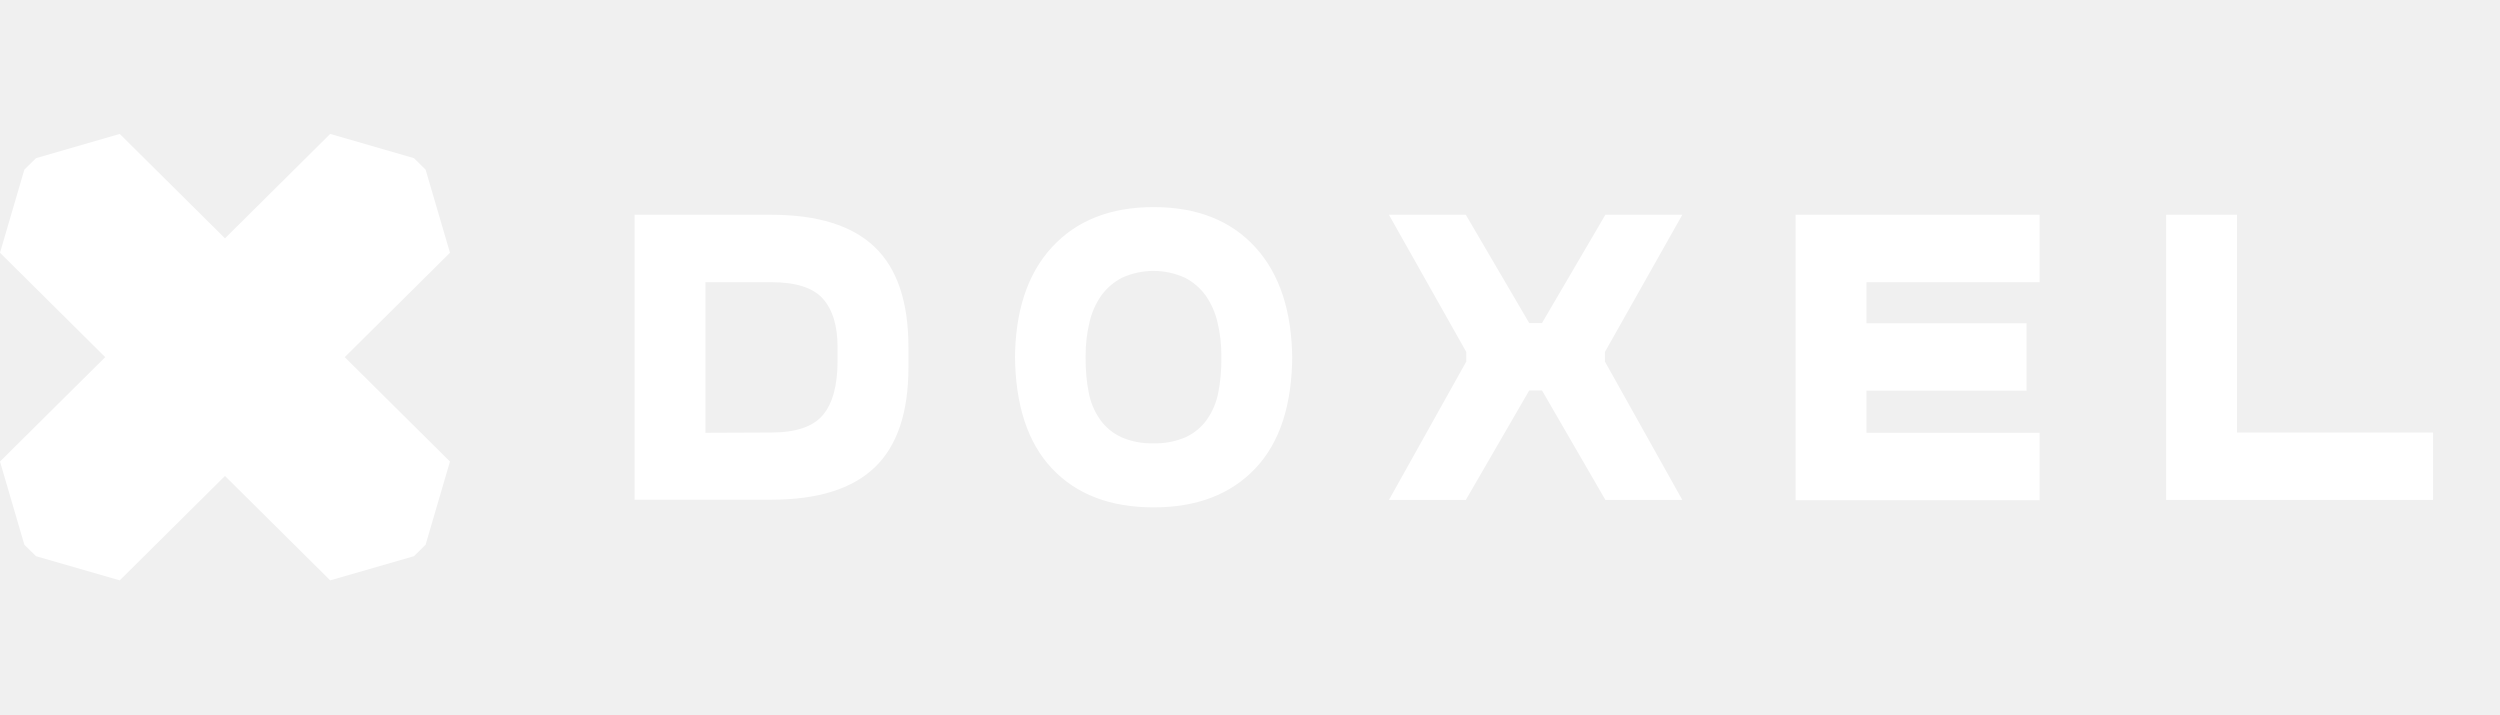
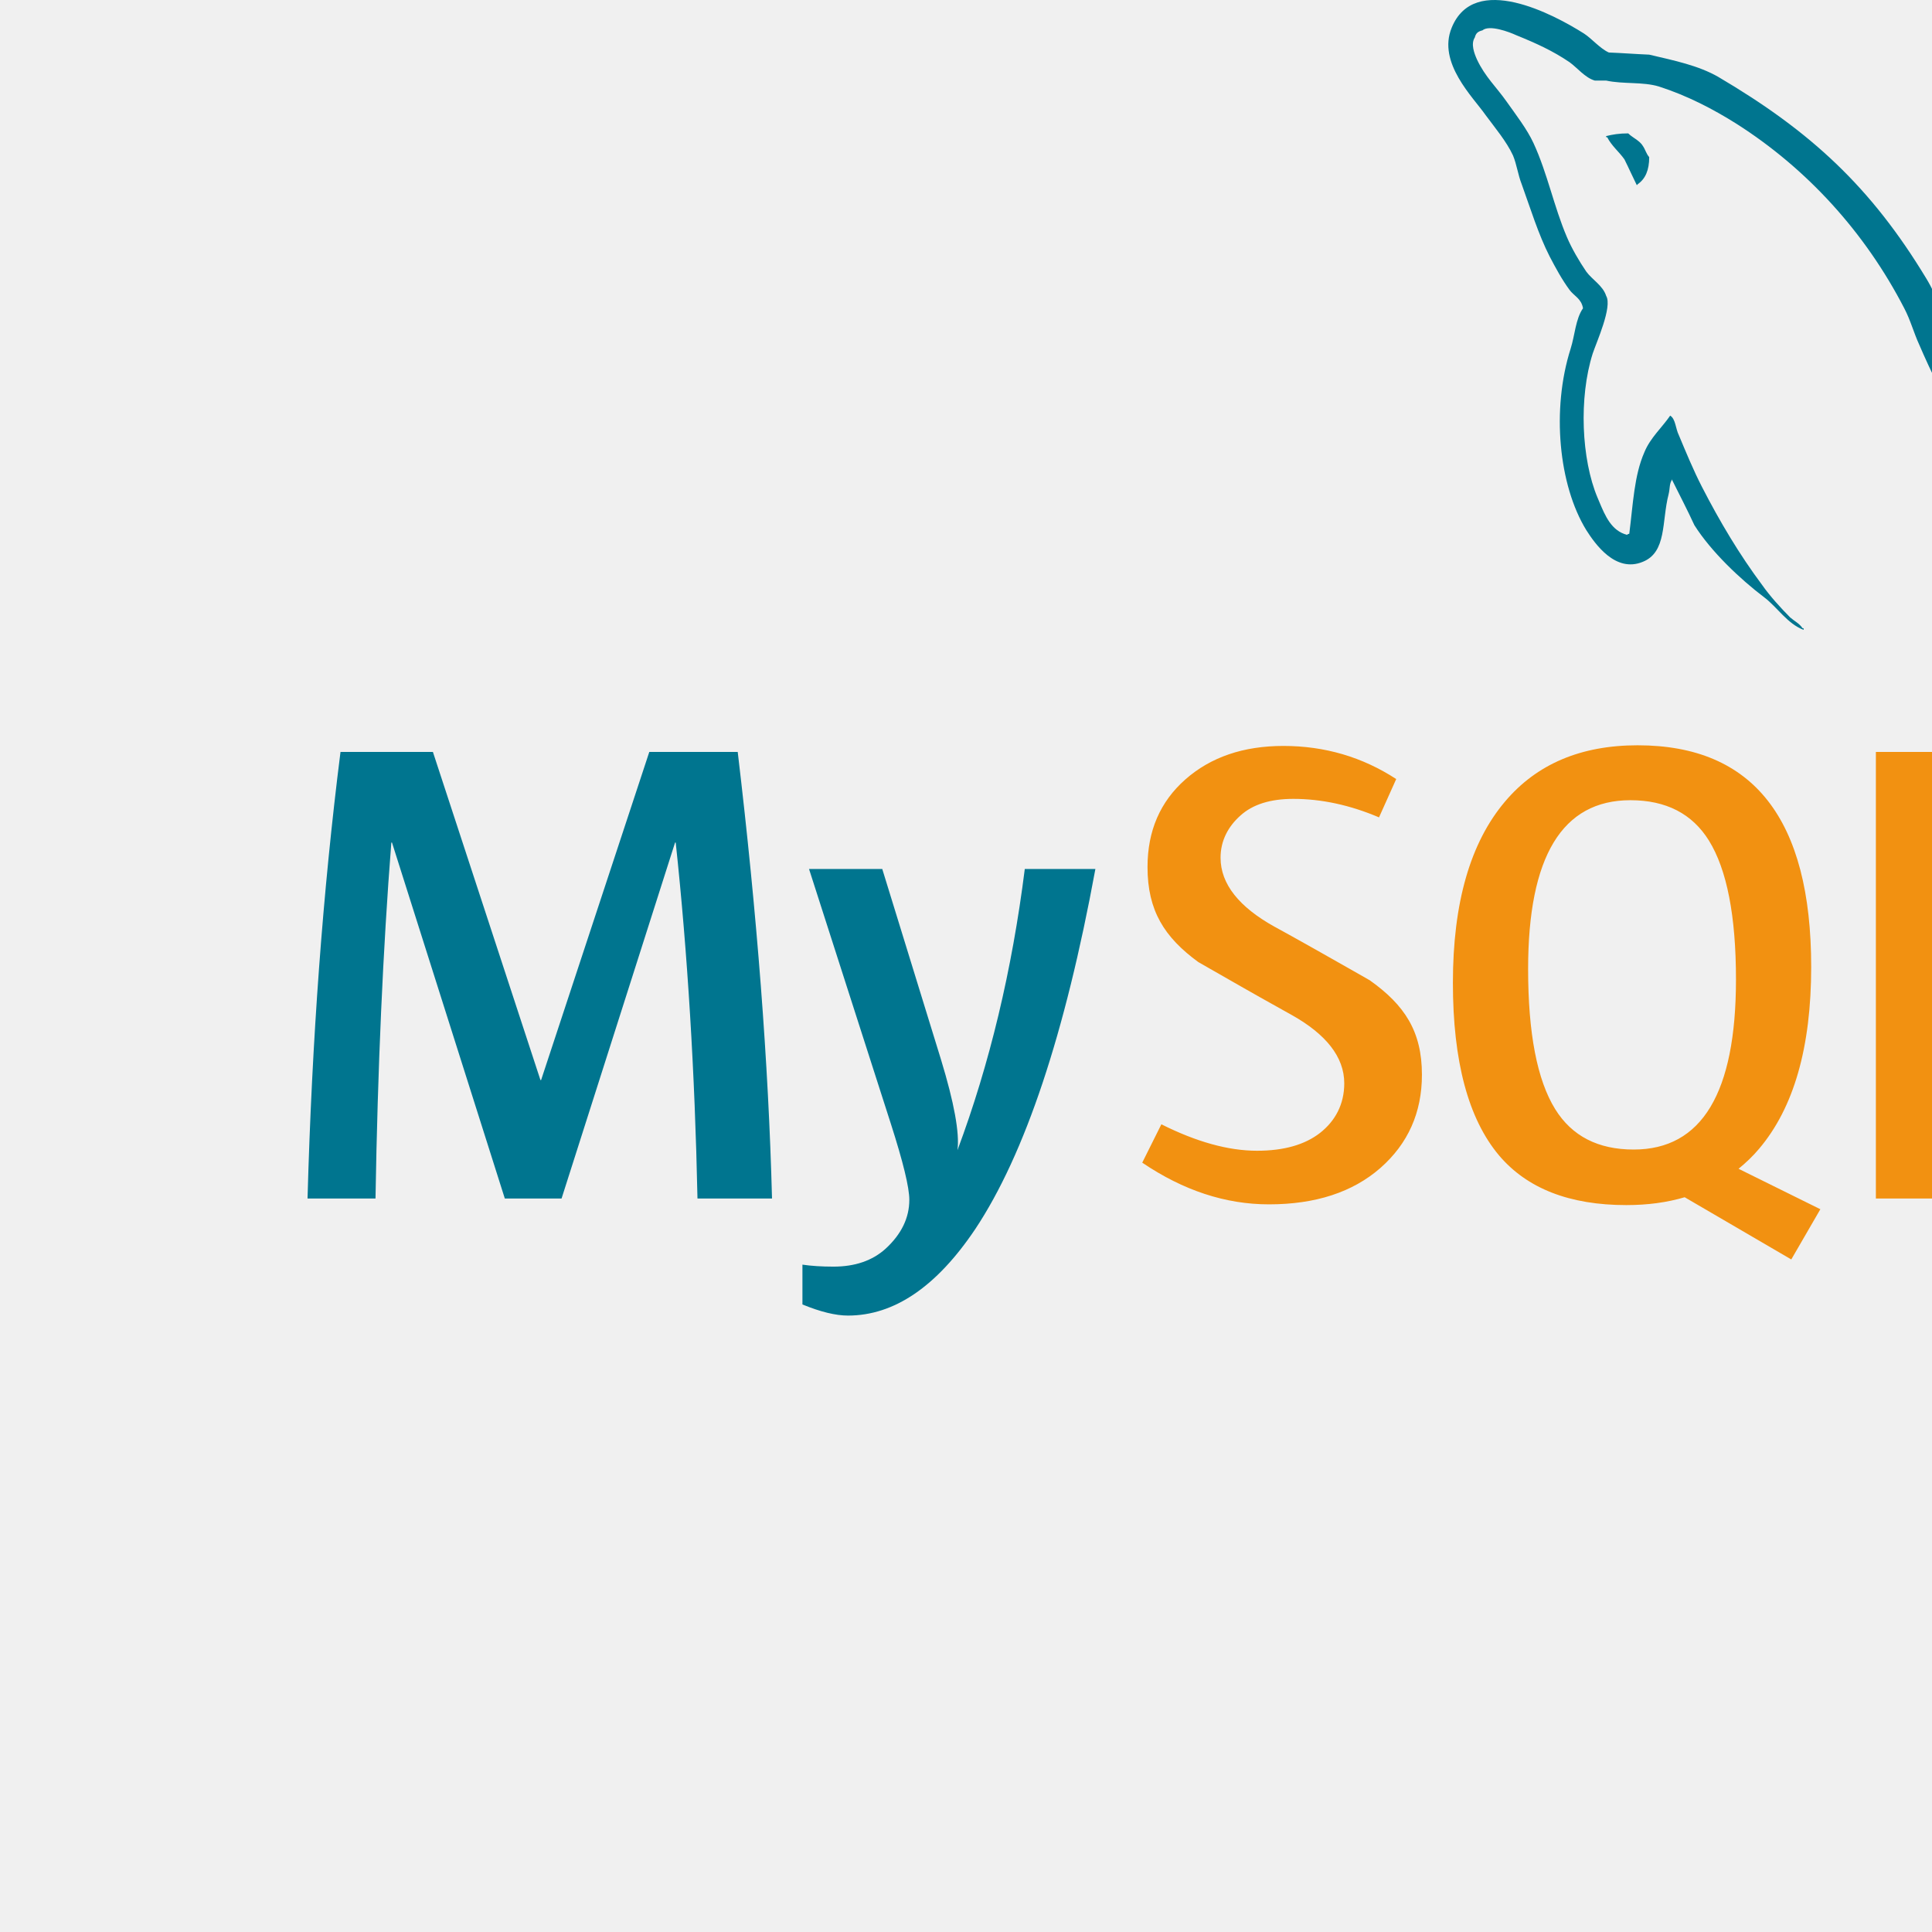
- <svg xmlns="http://www.w3.org/2000/svg" width="112" height="32" viewBox="0 0 112 32" fill="none">
-   <path d="M5.365 6L1.613 7.086L1.091 7.6L0 11.323L14.793 26L18.546 24.917L19.067 24.403L20.158 20.677L5.365 6Z" fill="white" />
-   <path d="M19.067 7.6L18.546 7.086L14.793 6L0 20.677L1.091 24.403L1.612 24.917L5.365 26L20.159 11.323L19.067 7.6Z" fill="white" />
-   <path d="M28.429 9.621H34.542C36.63 9.621 38.178 10.103 39.186 11.067C40.194 12.031 40.698 13.527 40.698 15.554V16.454C40.698 18.482 40.194 19.978 39.186 20.941C38.178 21.905 36.63 22.387 34.542 22.387H28.429V9.621ZM34.542 19.377C35.651 19.377 36.424 19.117 36.864 18.596C37.303 18.075 37.523 17.264 37.523 16.165V15.554C37.523 14.598 37.303 13.873 36.864 13.38C36.425 12.888 35.651 12.642 34.542 12.642H31.604V19.389L34.542 19.377ZM45.471 16.133C45.471 13.962 46.023 12.277 47.124 11.078C48.225 9.879 49.745 9.278 51.682 9.278C53.625 9.278 55.145 9.879 56.24 11.078C57.334 12.277 57.885 13.962 57.892 16.133V15.886C57.892 18.121 57.342 19.82 56.24 20.984C55.138 22.148 53.619 22.73 51.682 22.73C49.738 22.73 48.218 22.148 47.124 20.984C46.03 19.82 45.479 18.121 45.471 15.886V16.133ZM51.681 19.86C52.179 19.875 52.673 19.78 53.129 19.581C53.505 19.405 53.829 19.136 54.069 18.799C54.321 18.439 54.494 18.03 54.577 17.6C54.675 17.095 54.723 16.582 54.717 16.068V15.929C54.719 15.428 54.661 14.928 54.544 14.44C54.447 14.011 54.267 13.604 54.015 13.241C53.771 12.903 53.449 12.627 53.075 12.438C52.636 12.24 52.159 12.137 51.676 12.137C51.194 12.137 50.717 12.24 50.278 12.438C49.904 12.627 49.582 12.903 49.338 13.241C49.085 13.603 48.906 14.01 48.809 14.44C48.692 14.928 48.634 15.428 48.636 15.929V16.068C48.631 16.582 48.678 17.095 48.777 17.6C48.859 18.03 49.032 18.439 49.285 18.799C49.524 19.136 49.848 19.405 50.224 19.581C50.683 19.782 51.181 19.877 51.681 19.86ZM65.668 9.621L68.509 14.472H69.081L71.921 9.621H75.368L71.9 15.769V16.197L75.368 22.397H71.922L69.082 17.493H68.509L65.668 22.398H62.224L65.69 16.197V15.769L62.223 9.621H65.668ZM80.444 9.621H91.374V12.642H83.619V14.483H90.79V17.503H83.619V19.389H91.374V22.409H80.444V9.621ZM97.044 9.621H100.219V19.377H109V22.398H97.044V9.621Z" fill="white" />
+ <svg xmlns="http://www.w3.org/2000/svg" viewBox="0 0 349 512" width="1em" height="1em">
+   <path fill="#00758F" d="m152.31 230.297l15.56 50.487c3.496 11.463 4.954 19.465 4.37 24.026q12.765-34.188 17.839-74.513h18.71q-12.069 65.65-31.827 95.41c-10.262 15.289-21.504 22.933-33.746 22.933c-3.264 0-7.288-.986-12.063-2.944v-10.55c2.333.342 5.07.525 8.218.525q8.565-.002 13.816-4.742c4.193-3.849 6.292-8.175 6.292-12.97c0-3.274-1.637-9.993-4.896-20.157l-21.68-67.505zM33.223 199.266l28.5 86.956h.176l28.675-86.956h23.428c5.13 43.124 8.16 82.581 9.09 118.346H103.34q-1.044-50.148-5.768-94.32H97.4l-30.078 94.32H52.28l-29.896-94.32h-.176q-3.325 42.422-4.196 94.32H0c1.164-42.08 4.077-81.525 8.739-118.346z" />
+   <path fill="#F29111" d="M352.498 197.51c30.657 0 45.986 19.586 45.986 58.739c0 21.276-4.61 37.347-13.821 48.204c-1.66 1.984-3.495 3.698-5.427 5.286l21.695 10.727l-.021-.001l-7.703 13.302l-28.253-16.485q-7.026 2.08-15.451 2.08c-15.053 0-26.297-4.387-33.731-13.15c-8.16-9.694-12.238-24.955-12.238-45.757c0-21.156 4.602-37.166 13.816-48.037c8.392-9.944 20.11-14.909 35.148-14.909m-93.88.172c10.957 0 20.92 2.932 29.894 8.775l-4.558 10.157c-7.679-3.264-15.25-4.903-22.716-4.903c-6.058 0-10.726 1.458-13.98 4.392c-3.272 2.908-5.296 6.65-5.296 11.212c0 7.01 4.994 13.089 14.215 18.225a816 816 0 0 1 9.031 5.011l.688.387l.345.194l.689.387l.344.194l.688.388c6.98 3.935 13.548 7.691 13.548 7.691c9.22 6.545 13.816 13.523 13.816 25.016c0 10.037-3.678 18.276-11.01 24.723c-7.337 6.418-17.194 9.636-29.538 9.636c-11.545 0-22.734-3.704-33.572-11.05l5.07-10.166c9.327 4.675 17.767 7.01 25.346 7.01c7.108 0 12.672-1.587 16.697-4.721c4.017-3.157 6.424-7.56 6.424-13.143c0-7.027-4.888-13.034-13.855-18.073a898 898 0 0 1-8.395-4.697l-.687-.389c-1.262-.713-2.533-1.435-3.778-2.142l-.675-.384c-6.055-3.444-11.29-6.453-11.29-6.453c-8.964-6.557-13.459-13.592-13.459-25.184c0-9.587 3.352-17.336 10.046-23.231q10.066-8.862 25.968-8.862m175.895 1.584v103.788h37.238v14.558h-56.124V199.266zm57.93 103.833v2.46h-4.094v12.04h-3.13v-12.04h-4.253v-2.46zm7.56 0l3.931 9.884l3.611-9.884h4.437v14.5h-2.95v-11.035l-4.11 11.035h-2.127l-4.117-11.035h-.158v11.035h-2.791v-14.5zM350.57 212.064c-18.066 0-27.104 14.91-27.104 44.71c0 17.07 2.395 29.448 7.176 37.163c4.428 7.14 11.363 10.703 20.806 10.703c18.066 0 27.103-15.026 27.103-45.064c0-16.831-2.395-29.103-7.17-36.822c-4.433-7.124-11.365-10.69-20.81-10.69" />
+   <path fill="#00758F" d="M303.218 7.333c5.993-14.726 26.948-3.574 35.08 1.57c1.993 1.287 4.279 4.006 6.564 5.011c3.565.14 7.127.419 10.698.568c6.698 1.574 12.972 2.86 18.25 5.866c24.528 14.445 40.495 29.165 55.19 53.479c3.14 5.15 4.709 10.723 7.274 16.296c3.56 8.307 7.56 17.027 11.692 24.882c1.85 3.724 3.281 7.865 5.85 11.01c1.003 1.438 3.852 1.862 5.555 2.721c4.708 2.437 10.412 4.287 14.84 7.147c8.269 5.156 16.264 11.3 23.532 17.59c2.709 2.428 4.555 5.865 7.136 8.433v1.296c-2.291.703-4.574 1.423-6.859 2c-4.991 1.282-9.412.992-14.254 2.275c-2.992.868-6.707 2.013-9.845 2.304l.29.292c1.846 5.275 11.834 9.565 16.402 12.72c5.548 4.004 10.689 8.86 14.827 14.437c1.429 1.423 2.858 2.718 4.28 4.137c.994 1.438 1.274 3.298 2.28 4.58v.434c-1.114-.393-1.915-1.143-2.674-1.927l-.453-.473c-.453-.47-.91-.932-1.431-1.313c-3.148-2.15-6.274-4.722-9.422-6.721c-5.412-3.434-11.689-5.427-17.246-8.874c-3.142-2.001-6.137-4.28-9.132-6.57c-2.715-2.007-5.705-5.861-7.411-8.721c-1.005-1.58-1.143-3.437-2.291-4.58c.205-1.909 1.954-2.476 3.719-2.942l.406-.107c.609-.158 1.205-.316 1.725-.525c7.414-3.148 16.253-4.29 27.667-4.004c-.43-2.866-7.562-6.437-9.839-8.153c-4.57-3.294-9.409-6.731-14.257-9.729c-2.569-1.57-6.996-2.716-9.842-3.999c-3.851-1.574-12.41-3.147-14.544-6.145c-3.625-4.726-6.229-10.363-8.757-16.057l-.688-1.554l-.69-1.553c-2.988-6.857-6.7-14.006-9.695-21.027c-1.566-3.425-2.285-6.431-4-9.716c-10.407-20.158-25.81-37.035-44.485-48.904c-6.137-3.862-12.98-7.436-20.534-9.865c-4.281-1.293-9.419-.578-13.98-1.57h-3.002c-2.562-.722-4.701-3.438-6.7-4.87c-4.415-2.998-8.837-5.011-14.117-7.15c-1.85-.858-7.133-2.856-8.977-1.283c-1.142.287-1.721.718-2.002 1.864c-1.136 1.71-.137 4.286.57 5.863c2.142 4.57 5.134 7.286 7.85 11.148c2.416 3.425 5.417 7.287 7.13 11.011c3.696 8.005 5.417 16.874 8.842 24.878c1.27 3.01 3.279 6.435 5.128 9.15c1.567 2.155 4.416 3.713 5.278 6.441c1.718 2.86-2.572 12.297-3.565 15.294c-3.715 11.727-2.995 28.028 1.283 38.193l.228.536l.228.543c1.562 3.723 3.234 7.732 7.387 8.773c.286-.284 0-.135.567-.284c1.005-7.868 1.288-15.445 4-21.601c1.567-3.849 4.696-6.57 6.841-9.712c1.43.856 1.43 3.437 2.282 5.145c1.856 4.43 3.849 9.287 6.137 13.73c4.696 9.15 9.98 18.021 15.967 26.025c2.005 2.859 4.85 6.006 7.416 8.581c1.143.997 2.423 1.573 3.282 2.856h.28v.432c-4.278-1.577-6.99-6.003-10.402-8.587c-6.424-4.857-14.117-12.151-18.545-19.15c-1.852-4.018-3.854-7.869-5.85-11.867v-.289c-.853 1.142-.567 2.276-.994 4.004c-1.852 7.145-.426 15.296-6.843 17.866c-7.274 3.01-12.7-4.857-14.977-8.432c-7.276-11.866-9.269-31.884-4.138-48.043c1.14-3.577 1.295-7.867 3.285-10.723c-.43-2.582-2.42-3.288-3.571-4.87c-1.996-2.704-3.705-5.854-5.268-8.857c-3.002-5.866-5.138-12.875-7.417-19.166c-1.002-2.569-1.289-5.148-2.288-7.58c-1.704-3.712-4.845-7.436-7.268-10.72c-3.281-4.72-12.837-13.868-8.985-23.168m46.772 28.015c.381.382.841.716 1.317 1.045l.574.394c.765.53 1.506 1.088 1.96 1.848c.72 1.006.854 1.999 1.716 3.007c0 3.437-.996 5.722-3.007 7.146c0 0-.137.15-.278.29c-1.14-2.291-2.139-4.57-3.287-6.859c-1.414-1.998-3.413-3.583-4.565-5.866h-.277v-.287c1.721-.425 3.428-.718 5.847-.718" />
</svg>
